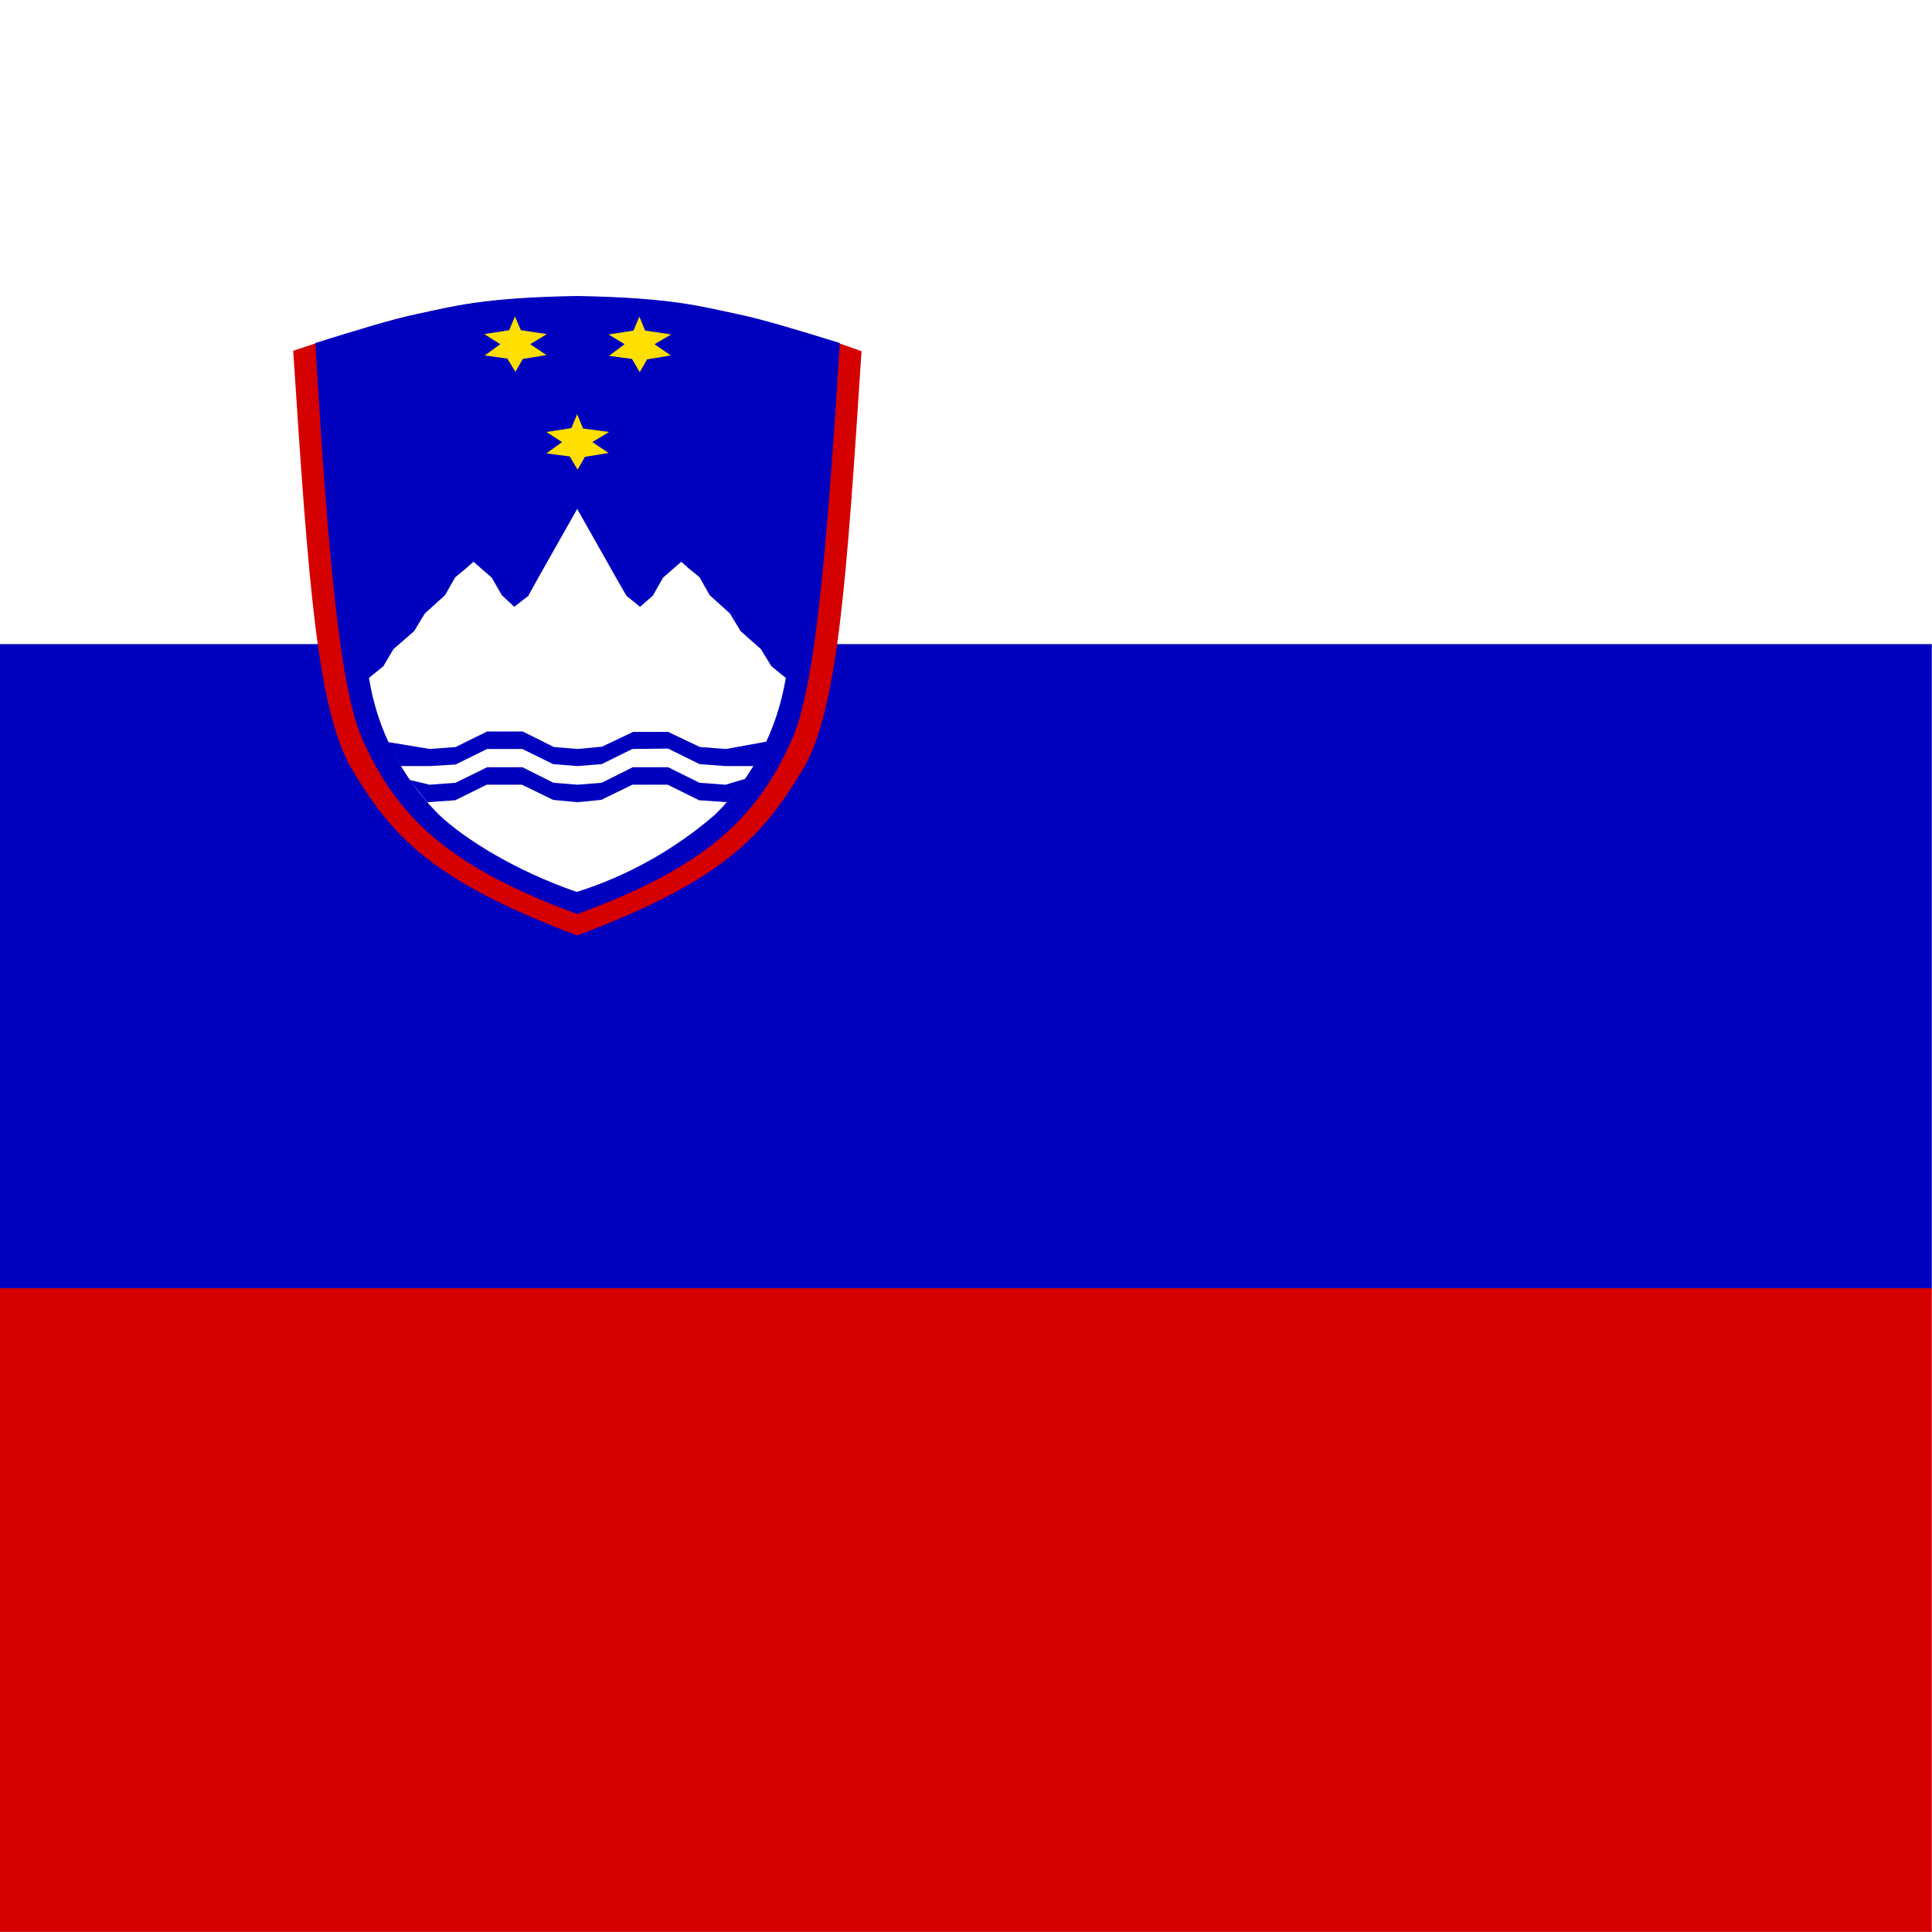
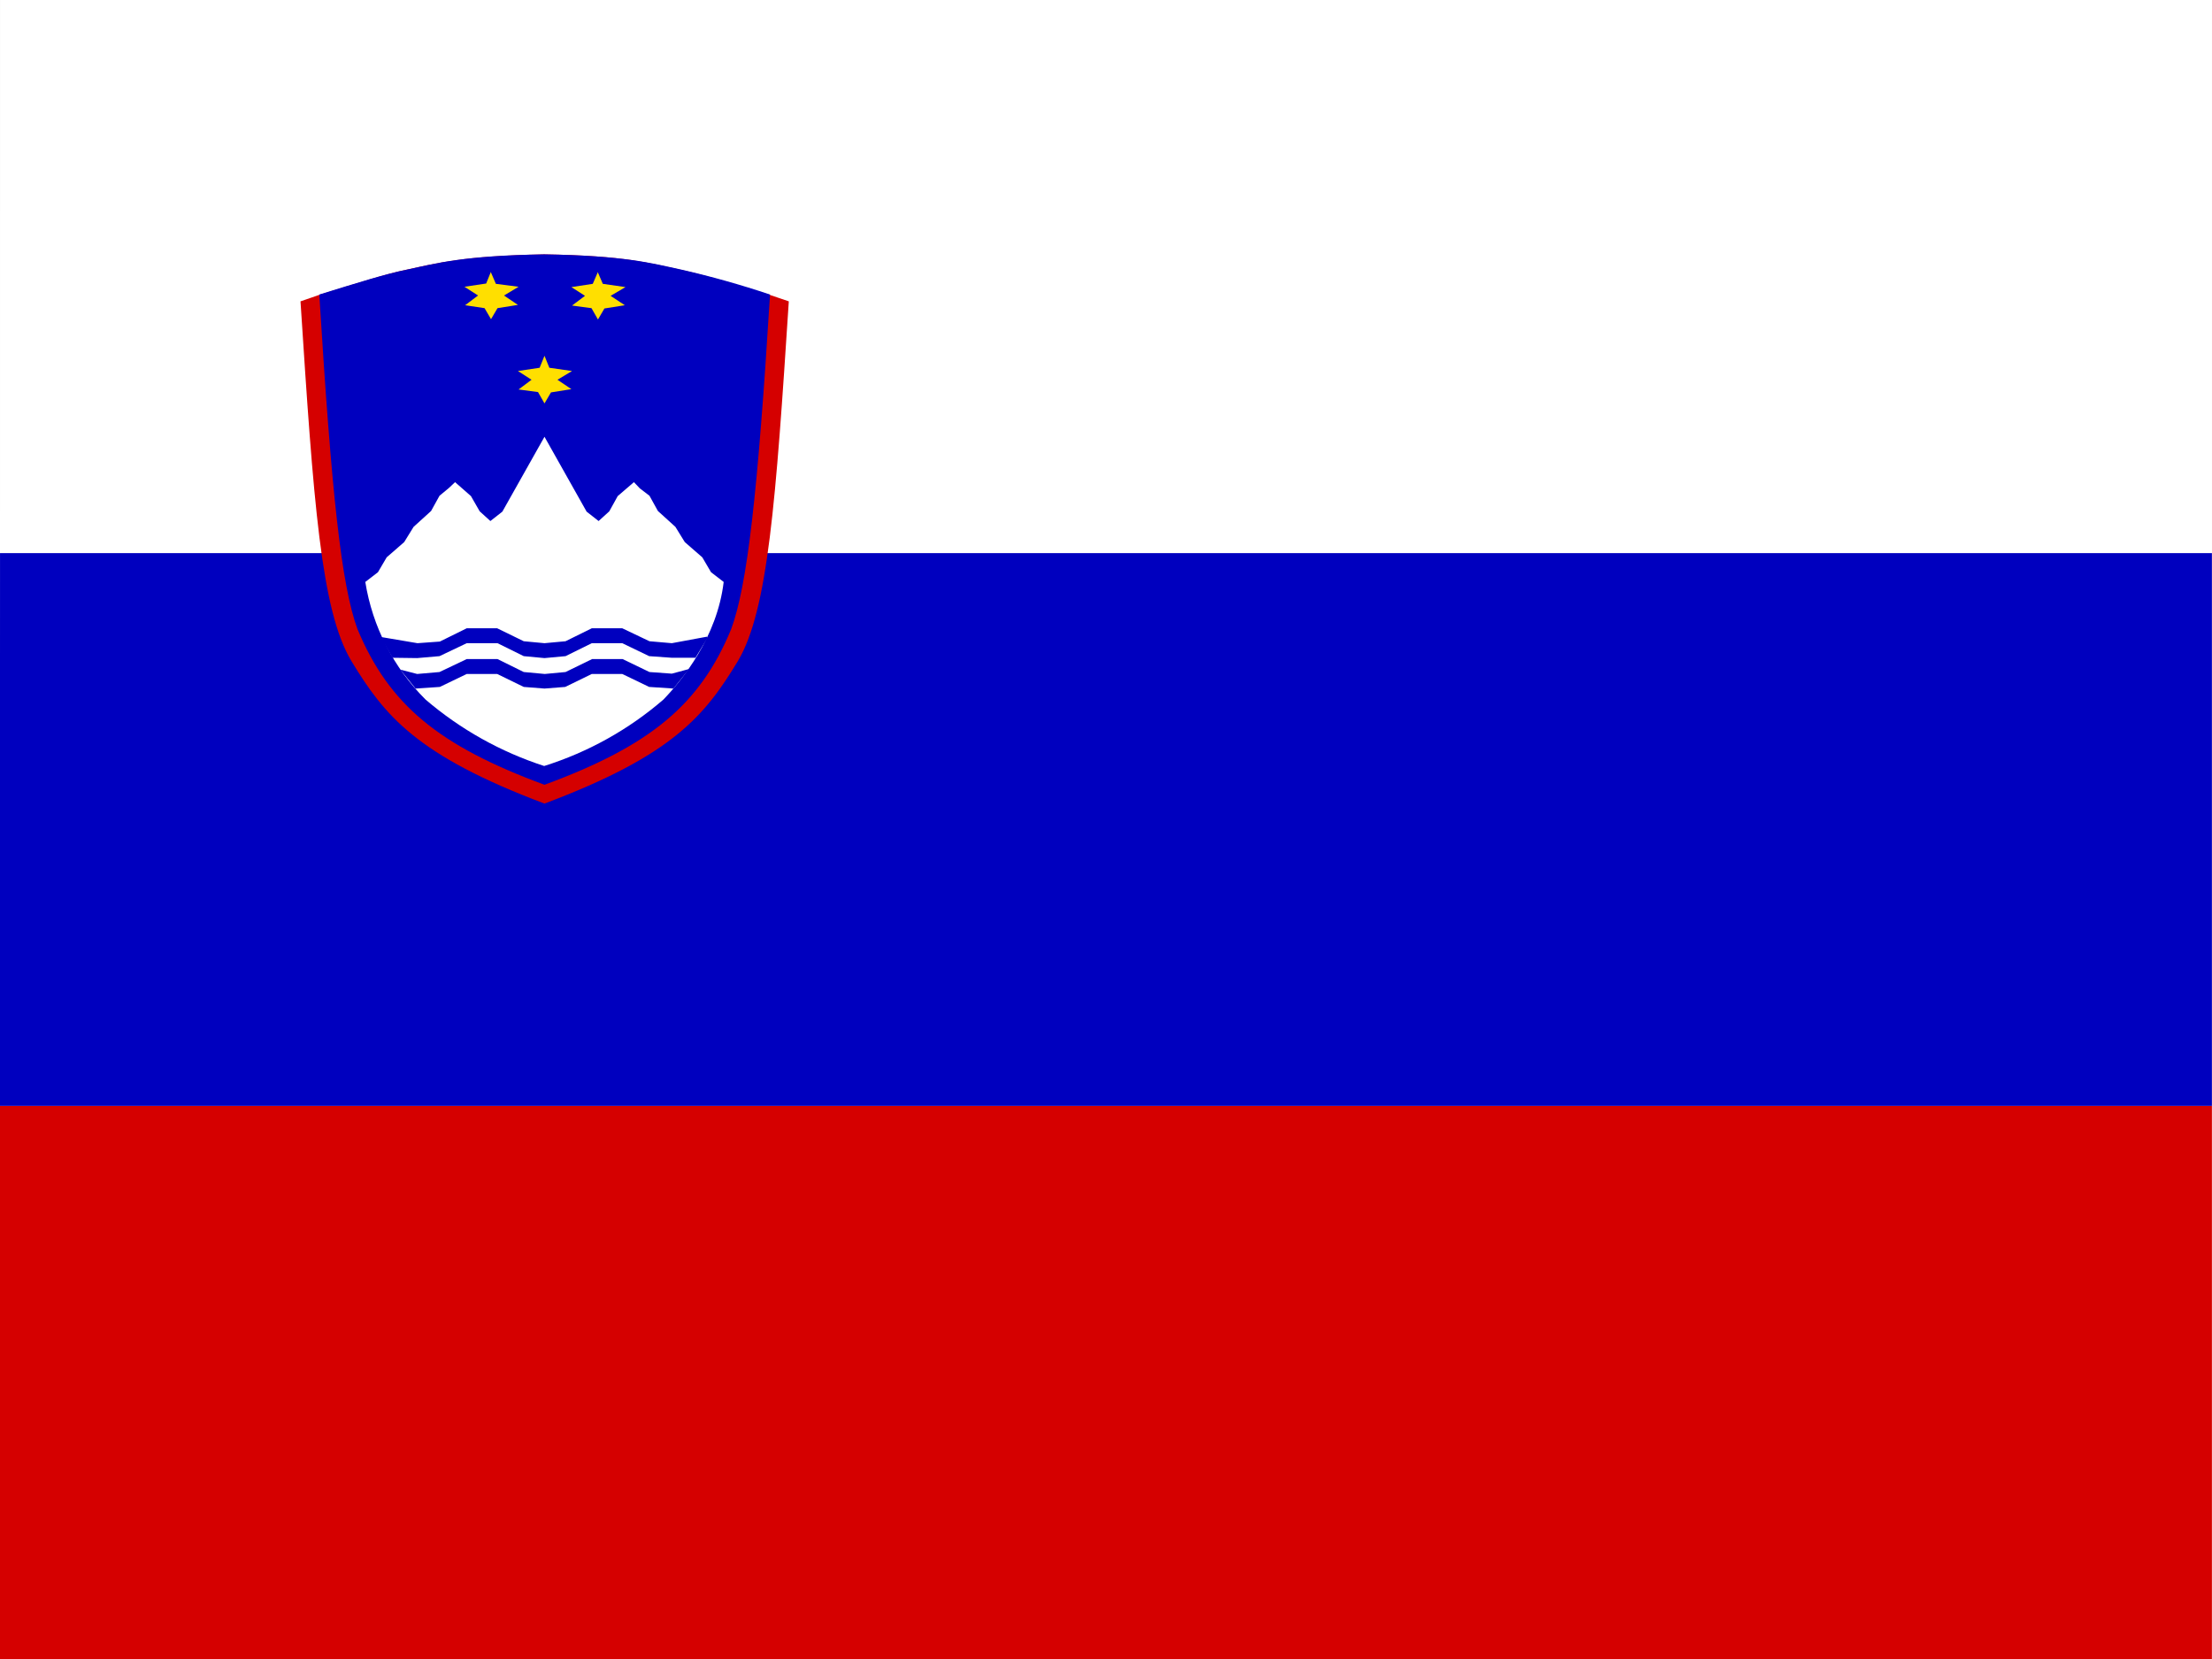
- <svg xmlns="http://www.w3.org/2000/svg" id="flag-icon-css-si" viewBox="0 0 512 512">
+ <svg xmlns="http://www.w3.org/2000/svg" id="flag-icon-css-si" viewBox="0 0 640 480">
  <defs>
    <clipPath id="a">
-       <path fill-opacity=".7" d="M60.2 0h497.3v497.3H60.2z" />
+       <path fill-opacity=".7" d="M-15 0h682.6v512H-15.1z" />
    </clipPath>
  </defs>
-   <g fill-rule="evenodd" stroke-width="1pt" clip-path="url(#a)" transform="translate(-62) scale(1.0295)">
-     <path fill="#fff" d="M0 0h994.7v497.3H0z" />
-     <path fill="#d50000" d="M0 331.6h994.7v165.7H0z" />
-     <path fill="#0000bf" d="M0 165.8h994.7v165.8H0z" />
-     <path fill="#d50000" d="M282 90.3c-3.9 59.9-6.1 92.7-15.2 107.9-9.9 16.3-19.5 28.2-58 42.6-38.4-14.4-48-26.3-57.9-42.6-9-15.2-11.3-48-15.2-107.9l5.7-1.9c11.4-3.5 20-6.3 26.3-7.5 9-2 16.7-4.1 41-4.6 24.3.4 32 2.7 41 4.6 6.4 1.3 15.3 4 26.6 7.5l5.7 2z" />
-     <path fill="#0000bf" d="M276.4 88.3c-3.7 59.8-6.7 87.2-11.6 100.3-9.3 22.6-24.1 35-56 46.7-31.8-11.8-46.6-24.1-56-46.7-4.8-13.1-7.9-40.4-11.4-100.3 11.2-3.5 20-6.2 26.3-7.5 9-1.9 16.7-4.2 41-4.6 24.3.4 32.1 2.7 41.1 4.6 6.4 1.3 15.3 4 26.6 7.5z" />
-     <path fill="#ffdf00" d="M208.8 106.6l1.5 3.7 6.7.9-4.3 2.6 4.2 2.8-6.1 1-1.9 3.3-2-3.4-6-.8 4-2.9-4-2.6 6.4-1 1.5-3.6z" />
-     <path fill="#fff" d="M262.5 174.5l-3.7-3-2.7-4.4-5.2-4.6-2.8-4.6-5.2-4.7-2.6-4.6-2.8-2.3-1.9-1.7-4.7 4.1-2.6 4.6-3.3 2.9-3.5-2.8-2.7-4.7-10-17.7-10 17.7-2.6 4.7-3.6 2.8-3.2-3-2.6-4.5-4.7-4.1-1.9 1.7-2.8 2.3-2.6 4.6-5.2 4.7-2.8 4.6-5.3 4.6-2.6 4.4-3.7 3a64 64 0 0018 35.2c6.4 6.1 19.5 14.4 35.5 19.9a101 101 0 0035.7-20 64 64 0 0018.1-35.1z" />
-     <path fill="#ffdf00" d="M224.8 81.5l1.5 3.6 6.7 1-4.3 2.5 4.2 2.9-6.1 1-1.9 3.3-2-3.4-5.9-.8 4-3-4.1-2.5 6.4-1 1.5-3.6zm-32 0l1.5 3.5 6.7 1-4.3 2.6 4.2 2.8-6.1 1-1.9 3.3-2.1-3.4-5.8-.8 4-2.9-4.1-2.6 6.4-1 1.5-3.6z" />
-     <path fill="#0000bf" d="M254.2 197.2H247l-6.7-.5-8.1-4-9.2.1-7.9 3.9-6.2.5-6.3-.5-7.9-3.9h-9.1l-8.1 4-6.7.4h-7.4l-3.5-6 .1-.2 10.9 1.8 6.6-.5 8.1-4h9.2l8 4 6.2.5 6.2-.6 8-3.8h9l8.2 3.9 6.7.5 10.5-1.9.2.3-3.6 6zm-84 9.3l7.2-.5 8.1-4h9.1l8 3.9 6.2.6 6.2-.6 8-3.9h9.1l8.1 4 7.3.5 4.7-5.8-.2-.2-5 1.5-6.7-.5-8.1-4h-9.1l-8 4-6.2.5-6.2-.5-8-4h-9.1l-8.1 4-6.7.5-5-1.2v.2l4.4 5.5z" />
+   <g fill-rule="evenodd" stroke-width="1pt" clip-path="url(#a)" transform="translate(14.1) scale(.9375)">
+     <path fill="#fff" d="M-62 0H962v512H-62z" />
+     <path fill="#d50000" d="M-62 341.3H962V512H-62z" />
+     <path fill="#0000bf" d="M-62 170.7H962v170.6H-62z" />
+     <path fill="#d50000" d="M228.4 93c-4 61.6-6.4 95.4-15.7 111-10.2 16.8-20 29.1-59.7 44-39.6-14.9-49.4-27.2-59.6-44-9.4-15.6-11.7-49.4-15.7-111l5.8-2c11.8-3.6 20.6-6.5 27.1-7.8 9.3-2 17.3-4.2 42.3-4.7 25 .4 33 2.8 42.3 4.8 6.4 1.4 15.6 4 27.3 7.7l5.9 2z" />
+     <path fill="#0000bf" d="M222.6 91c-3.8 61.5-7 89.7-12 103.2-9.6 23.2-24.8 35.9-57.6 48-32.8-12.1-48-24.8-57.7-48-5-13.6-8-41.7-11.8-103.3 11.6-3.6 20.6-6.4 27.1-7.7 9.3-2 17.3-4.3 42.3-4.7 25 .4 33 2.7 42.3 4.7a284 284 0 0127.4 7.7z" />
+     <path fill="#ffdf00" d="M153 109.8l1.5 3.7 7 1-4.5 2.7 4.3 2.9-6.3 1-2 3.4-2-3.5-6-.8 4-3-4.2-2.7 6.7-1 1.5-3.7z" />
+     <path fill="#fff" d="M208.3 179.6l-3.9-3-2.7-4.6-5.4-4.7-2.9-4.7-5.4-4.9-2.6-4.7-3-2.3-1.8-1.9-5 4.3-2.6 4.7-3.3 3-3.7-2.9-2.7-4.8-10.3-18.3-10.3 18.3-2.7 4.8-3.7 2.9-3.3-3-2.7-4.7-4.9-4.3-1.9 1.8-2.9 2.4-2.6 4.7-5.4 4.9-2.9 4.7-5.4 4.7-2.7 4.6-3.9 3a65.8 65.8 0 0018.6 36.3 107 107 0 0036.6 20.5 104.1 104.1 0 0036.8-20.5c5.8-6 16.6-19.3 18.6-36.3z" />
+     <path fill="#ffdf00" d="M169.4 83.9l1.6 3.7 7 1-4.6 2.7 4.4 2.9-6.3 1-2 3.4-2-3.5-6-.8 4-3-4.2-2.7 6.6-1 1.6-3.7zm-33 0l1.6 3.7 7 .9-4.5 2.7 4.3 2.9-6.3 1-2 3.4-2-3.4-6-.9 4-3-4.2-2.7 6.7-1 1.5-3.7z" />
+     <path fill="#0000bf" d="M199.7 203h-7.4l-7-.5-8.3-4h-9.4l-8.1 4-6.5.6-6.4-.6-8.1-4H129l-8.4 4-6.9.6-7.6-.1-3.6-6.2.1-.2 11.2 1.9 6.9-.5 8.3-4.1h9.4l8.2 4 6.4.6 6.5-.6 8.1-4h9.4l8.4 4 6.9.6 10.8-2 .2.4-3.7 6.1zm-86.4 9.5l7.4-.5 8.3-4h9.4l8.2 4 6.4.5 6.4-.5 8.2-4h9.4l8.3 4 7.5.5 4.8-6h-.1l-5.2 1.4-6.9-.5-8.3-4h-9.4l-8.2 4-6.4.6-6.5-.6-8.1-4H129l-8.4 4-6.9.6-5-1.3v.2l4.5 5.6z" />
  </g>
</svg>
